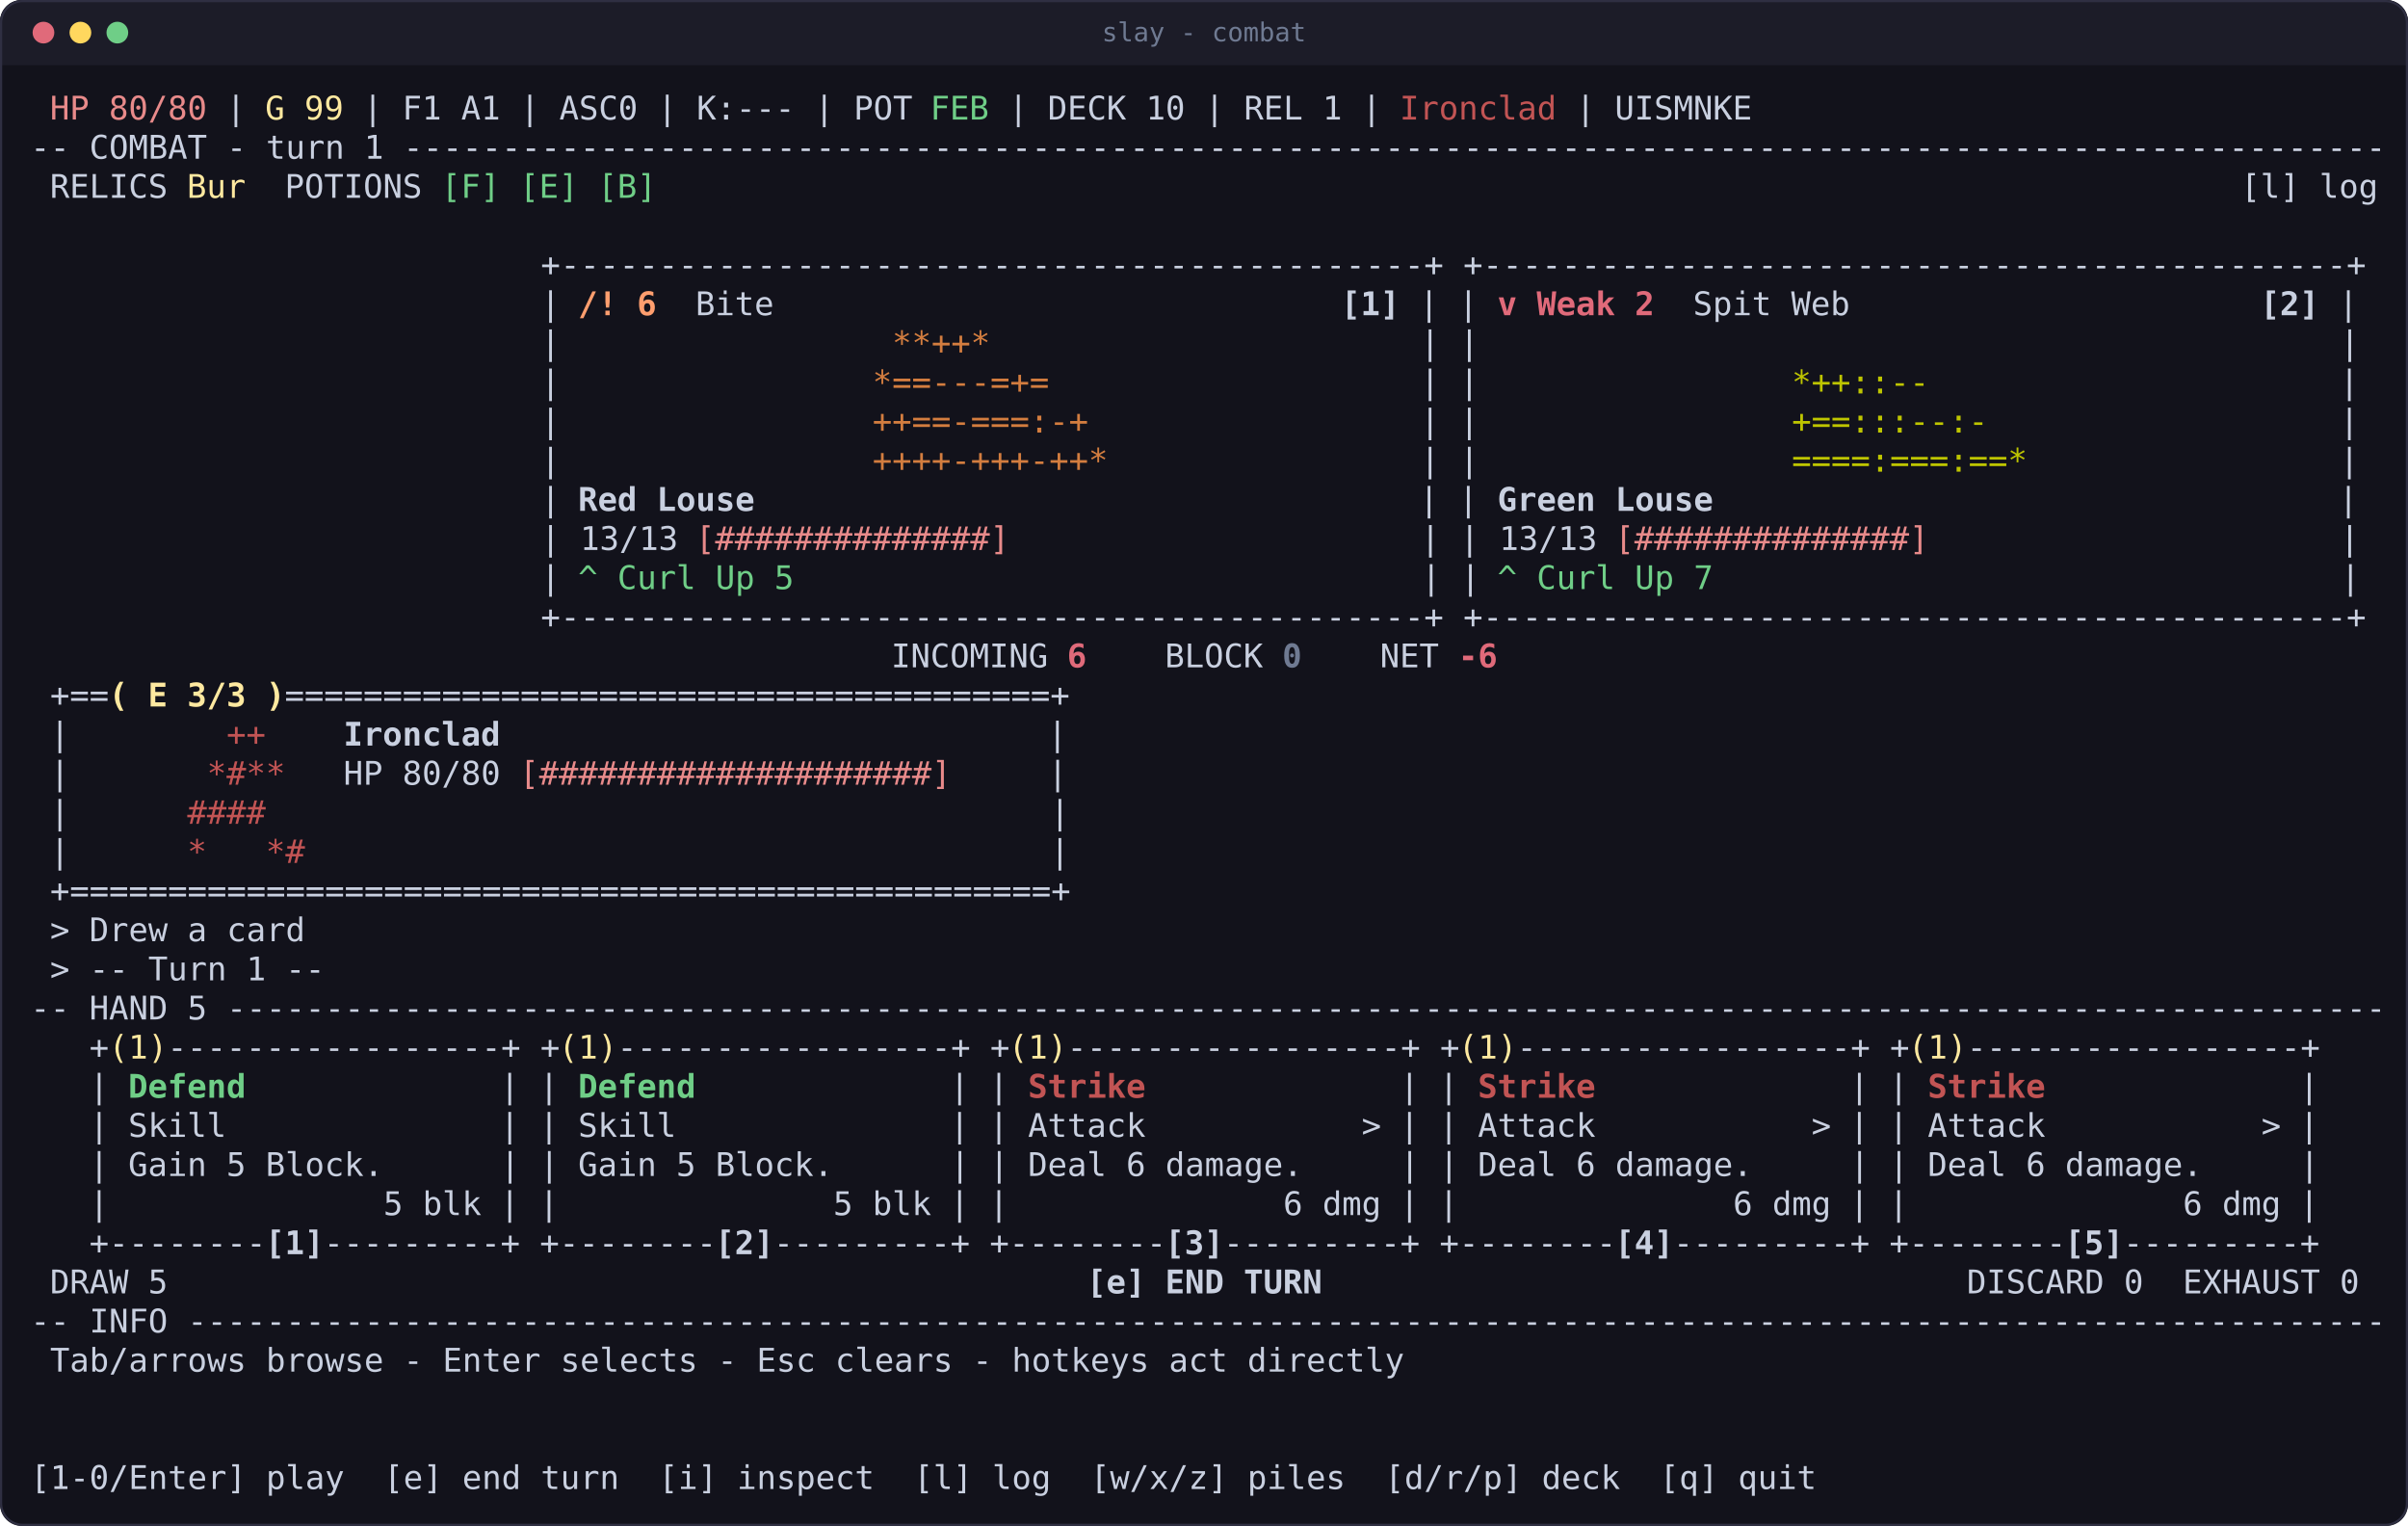
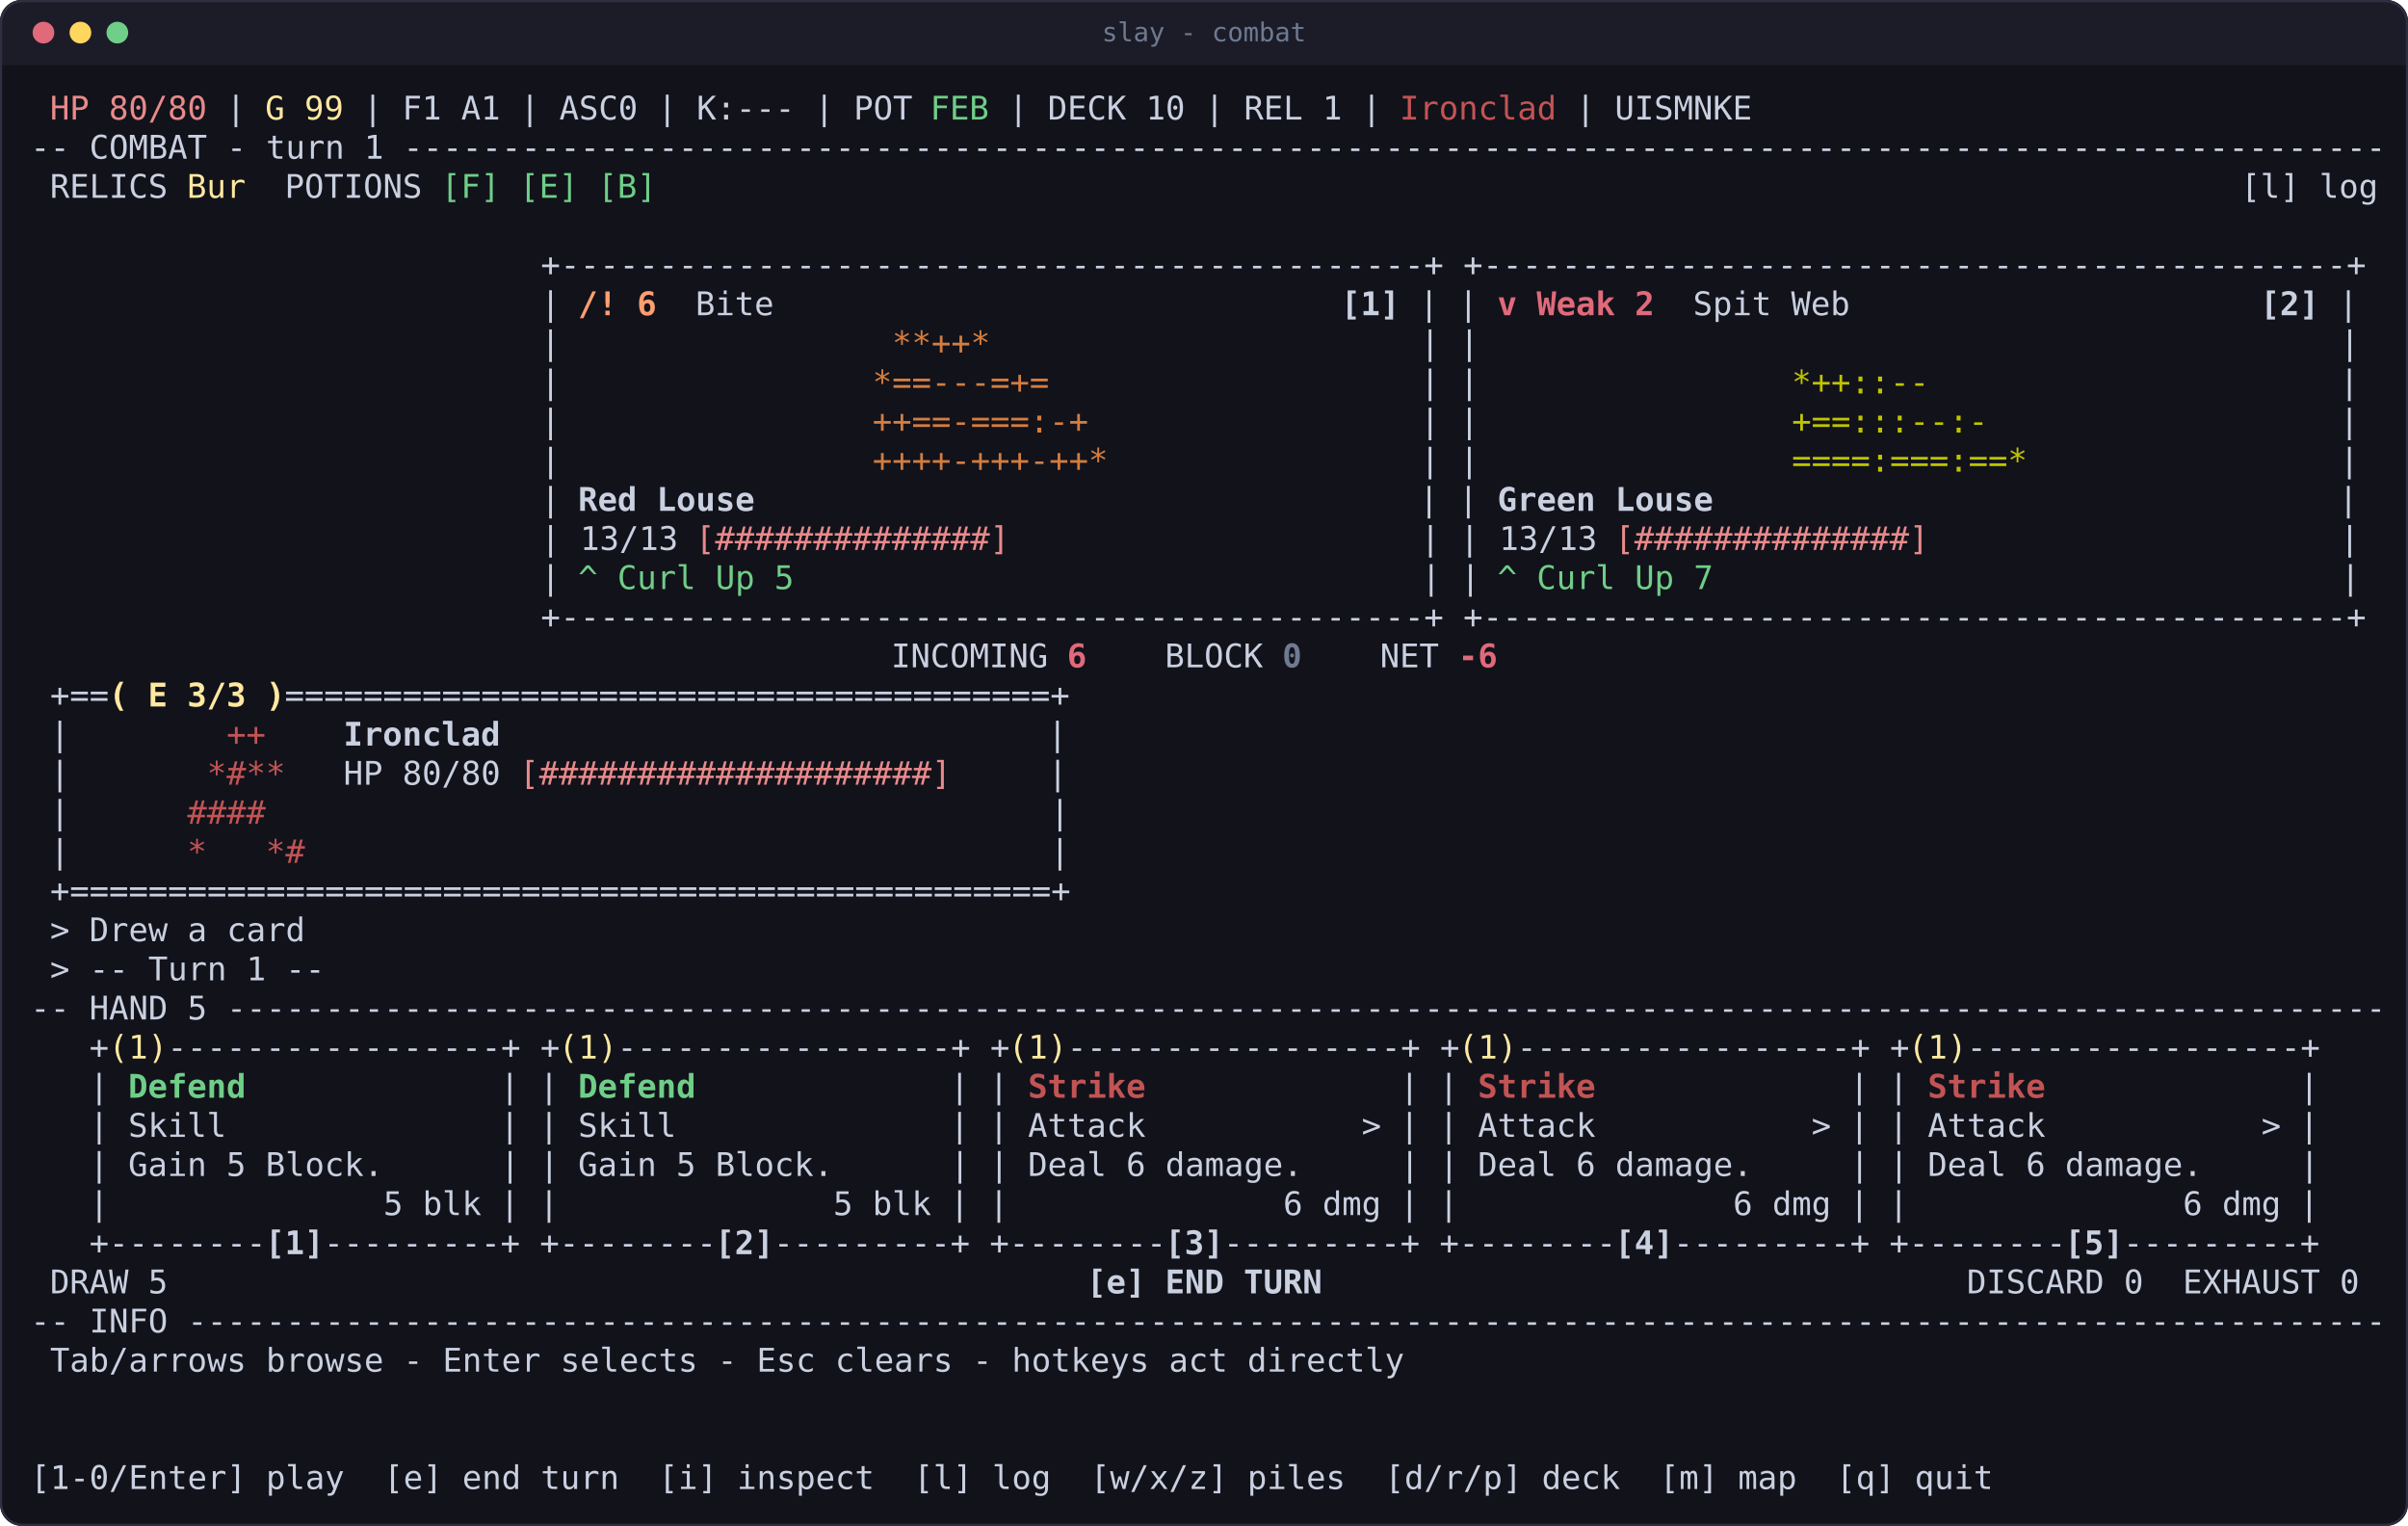
<svg xmlns="http://www.w3.org/2000/svg" width="1108" height="702" viewBox="0 0 1108 702" font-family="ui-monospace,SFMono-Regular,Menlo,Consolas,'DejaVu Sans Mono',monospace" font-size="15">
  <rect width="1108" height="702" rx="10" fill="#12121b" />
  <path d="M0 10a10 10 0 0 1 10-10h1088a10 10 0 0 1 10 10v20H0z" fill="#1c1c28" />
  <circle cx="20" cy="15" r="5" fill="#e06a7a" />
  <circle cx="37" cy="15" r="5" fill="#ffd75e" />
  <circle cx="54" cy="15" r="5" fill="#6fce87" />
  <text x="554" y="19" fill="#6f7a92" font-size="12" text-anchor="middle">slay - combat</text>
  <rect x="0.5" y="0.5" width="1107" height="701" rx="10" fill="none" stroke="#2f2f42" />
  <text y="55" xml:space="preserve">
    <tspan x="23" textLength="72" lengthAdjust="spacingAndGlyphs" fill="#e88a8a">HP 80/80</tspan>
    <tspan x="95" textLength="27" lengthAdjust="spacingAndGlyphs" fill="#c9d0e0"> | </tspan>
    <tspan x="122" textLength="36" lengthAdjust="spacingAndGlyphs" fill="#ffe9a0">G 99</tspan>
    <tspan x="158" textLength="270" lengthAdjust="spacingAndGlyphs" fill="#c9d0e0"> | F1 A1 | ASC0 | K:--- | POT </tspan>
    <tspan x="428" textLength="9" lengthAdjust="spacingAndGlyphs" fill="#6fce87">F</tspan>
    <tspan x="437" textLength="9" lengthAdjust="spacingAndGlyphs" fill="#6fce87">E</tspan>
    <tspan x="446" textLength="9" lengthAdjust="spacingAndGlyphs" fill="#6fce87">B</tspan>
    <tspan x="455" textLength="189" lengthAdjust="spacingAndGlyphs" fill="#c9d0e0"> | DECK 10 | REL 1 | </tspan>
    <tspan x="644" textLength="72" lengthAdjust="spacingAndGlyphs" fill="#c25454">Ironclad</tspan>
    <tspan x="716" textLength="27" lengthAdjust="spacingAndGlyphs" fill="#c9d0e0"> | </tspan>
    <tspan x="743" textLength="63" lengthAdjust="spacingAndGlyphs" fill="#c9d0e0" opacity="0.55">UISMNKE</tspan>
  </text>
  <text y="73" xml:space="preserve">
    <tspan x="14" textLength="1080" lengthAdjust="spacingAndGlyphs" fill="#c9d0e0" opacity="0.55">-- COMBAT - turn 1 -----------------------------------------------------------------------------------------------------</tspan>
  </text>
  <text y="91" xml:space="preserve">
    <tspan x="23" textLength="54" lengthAdjust="spacingAndGlyphs" fill="#c9d0e0" opacity="0.55">RELICS</tspan>
    <tspan x="86" textLength="27" lengthAdjust="spacingAndGlyphs" fill="#ffe9a0">Bur</tspan>
    <tspan x="122" textLength="72" lengthAdjust="spacingAndGlyphs" fill="#c9d0e0" opacity="0.55"> POTIONS</tspan>
    <tspan x="203" textLength="27" lengthAdjust="spacingAndGlyphs" fill="#6fce87">[F]</tspan>
    <tspan x="239" textLength="27" lengthAdjust="spacingAndGlyphs" fill="#6fce87">[E]</tspan>
    <tspan x="275" textLength="27" lengthAdjust="spacingAndGlyphs" fill="#6fce87">[B]</tspan>
    <tspan x="1013" textLength="81" lengthAdjust="spacingAndGlyphs" fill="#c9d0e0" opacity="0.55">  [l] log</tspan>
  </text>
  <text y="127" xml:space="preserve">
    <tspan x="14" textLength="1080" lengthAdjust="spacingAndGlyphs" fill="#c9d0e0">                          +--------------------------------------------+ +--------------------------------------------+ </tspan>
  </text>
  <text y="145" xml:space="preserve">
    <tspan x="14" textLength="252" lengthAdjust="spacingAndGlyphs" fill="#c9d0e0">                          | </tspan>
    <tspan x="266" textLength="36" lengthAdjust="spacingAndGlyphs" fill="#ff9e6e" font-weight="bold">/! 6</tspan>
    <tspan x="320" textLength="36" lengthAdjust="spacingAndGlyphs" fill="#c9d0e0" opacity="0.55">Bite</tspan>
    <tspan x="617" textLength="27" lengthAdjust="spacingAndGlyphs" fill="#c9d0e0" font-weight="bold">[1]</tspan>
    <tspan x="644" textLength="45" lengthAdjust="spacingAndGlyphs" fill="#c9d0e0"> | | </tspan>
    <tspan x="689" textLength="72" lengthAdjust="spacingAndGlyphs" fill="#e06a7a" font-weight="bold">v Weak 2</tspan>
    <tspan x="779" textLength="72" lengthAdjust="spacingAndGlyphs" fill="#c9d0e0" opacity="0.55">Spit Web</tspan>
    <tspan x="1040" textLength="27" lengthAdjust="spacingAndGlyphs" fill="#c9d0e0" font-weight="bold">[2]</tspan>
    <tspan x="1067" textLength="27" lengthAdjust="spacingAndGlyphs" fill="#c9d0e0"> | </tspan>
  </text>
  <text y="163" xml:space="preserve">
    <tspan x="14" textLength="252" lengthAdjust="spacingAndGlyphs" fill="#c9d0e0">                          | </tspan>
    <tspan x="266" textLength="243" lengthAdjust="spacingAndGlyphs" fill="#d37d3f">                **++*      </tspan>
    <tspan x="509" textLength="180" lengthAdjust="spacingAndGlyphs" fill="#c9d0e0">                | | </tspan>
    <tspan x="878" textLength="216" lengthAdjust="spacingAndGlyphs" fill="#c9d0e0">                      | </tspan>
  </text>
  <text y="181" xml:space="preserve">
    <tspan x="14" textLength="252" lengthAdjust="spacingAndGlyphs" fill="#c9d0e0">                          | </tspan>
    <tspan x="266" textLength="243" lengthAdjust="spacingAndGlyphs" fill="#d37d3f">               *==---=+=   </tspan>
    <tspan x="509" textLength="180" lengthAdjust="spacingAndGlyphs" fill="#c9d0e0">                | | </tspan>
    <tspan x="689" textLength="243" lengthAdjust="spacingAndGlyphs" fill="#bec500">               *++::--     </tspan>
    <tspan x="932" textLength="162" lengthAdjust="spacingAndGlyphs" fill="#c9d0e0">                | </tspan>
  </text>
  <text y="199" xml:space="preserve">
    <tspan x="14" textLength="252" lengthAdjust="spacingAndGlyphs" fill="#c9d0e0">                          | </tspan>
    <tspan x="266" textLength="243" lengthAdjust="spacingAndGlyphs" fill="#d37d3f">               ++==-===:-+ </tspan>
    <tspan x="509" textLength="180" lengthAdjust="spacingAndGlyphs" fill="#c9d0e0">                | | </tspan>
    <tspan x="689" textLength="243" lengthAdjust="spacingAndGlyphs" fill="#bec500">               +==:::--:-  </tspan>
    <tspan x="932" textLength="162" lengthAdjust="spacingAndGlyphs" fill="#c9d0e0">                | </tspan>
  </text>
  <text y="217" xml:space="preserve">
    <tspan x="14" textLength="252" lengthAdjust="spacingAndGlyphs" fill="#c9d0e0">                          | </tspan>
    <tspan x="266" textLength="243" lengthAdjust="spacingAndGlyphs" fill="#d37d3f">               ++++-+++-++*</tspan>
    <tspan x="509" textLength="180" lengthAdjust="spacingAndGlyphs" fill="#c9d0e0">                | | </tspan>
    <tspan x="689" textLength="243" lengthAdjust="spacingAndGlyphs" fill="#bec500">               ====:===:==*</tspan>
    <tspan x="932" textLength="162" lengthAdjust="spacingAndGlyphs" fill="#c9d0e0">                | </tspan>
  </text>
  <text y="235" xml:space="preserve">
    <tspan x="14" textLength="252" lengthAdjust="spacingAndGlyphs" fill="#c9d0e0">                          | </tspan>
    <tspan x="266" textLength="378" lengthAdjust="spacingAndGlyphs" fill="#c9d0e0" font-weight="bold">Red Louse                                 </tspan>
    <tspan x="644" textLength="45" lengthAdjust="spacingAndGlyphs" fill="#c9d0e0"> | | </tspan>
    <tspan x="689" textLength="378" lengthAdjust="spacingAndGlyphs" fill="#c9d0e0" font-weight="bold">Green Louse                               </tspan>
    <tspan x="1067" textLength="27" lengthAdjust="spacingAndGlyphs" fill="#c9d0e0"> | </tspan>
  </text>
  <text y="253" xml:space="preserve">
    <tspan x="14" textLength="306" lengthAdjust="spacingAndGlyphs" fill="#c9d0e0">                          | 13/13 </tspan>
    <tspan x="320" textLength="144" lengthAdjust="spacingAndGlyphs" fill="#e88a8a">[##############]</tspan>
    <tspan x="464" textLength="279" lengthAdjust="spacingAndGlyphs" fill="#c9d0e0">                     | | 13/13 </tspan>
    <tspan x="743" textLength="144" lengthAdjust="spacingAndGlyphs" fill="#e88a8a">[##############]</tspan>
    <tspan x="887" textLength="207" lengthAdjust="spacingAndGlyphs" fill="#c9d0e0">                     | </tspan>
  </text>
  <text y="271" xml:space="preserve">
    <tspan x="14" textLength="252" lengthAdjust="spacingAndGlyphs" fill="#c9d0e0">                          | </tspan>
    <tspan x="266" textLength="99" lengthAdjust="spacingAndGlyphs" fill="#6fce87">^ Curl Up 5</tspan>
    <tspan x="365" textLength="324" lengthAdjust="spacingAndGlyphs" fill="#c9d0e0">                                | | </tspan>
    <tspan x="689" textLength="99" lengthAdjust="spacingAndGlyphs" fill="#6fce87">^ Curl Up 7</tspan>
    <tspan x="788" textLength="306" lengthAdjust="spacingAndGlyphs" fill="#c9d0e0">                                | </tspan>
  </text>
  <text y="289" xml:space="preserve">
    <tspan x="14" textLength="1080" lengthAdjust="spacingAndGlyphs" fill="#c9d0e0">                          +--------------------------------------------+ +--------------------------------------------+ </tspan>
  </text>
  <text y="307" xml:space="preserve">
    <tspan x="410" textLength="72" lengthAdjust="spacingAndGlyphs" fill="#c9d0e0" opacity="0.55">INCOMING</tspan>
    <tspan x="491" textLength="9" lengthAdjust="spacingAndGlyphs" fill="#e06a7a" font-weight="bold">6</tspan>
    <tspan x="536" textLength="45" lengthAdjust="spacingAndGlyphs" fill="#c9d0e0" opacity="0.55">BLOCK</tspan>
    <tspan x="590" textLength="9" lengthAdjust="spacingAndGlyphs" fill="#6f7a92" font-weight="bold">0</tspan>
    <tspan x="635" textLength="27" lengthAdjust="spacingAndGlyphs" fill="#c9d0e0" opacity="0.55">NET</tspan>
    <tspan x="671" textLength="18" lengthAdjust="spacingAndGlyphs" fill="#e06a7a" font-weight="bold">-6</tspan>
  </text>
  <text y="325" xml:space="preserve">
    <tspan x="14" textLength="36" lengthAdjust="spacingAndGlyphs" fill="#c9d0e0"> +==</tspan>
    <tspan x="50" textLength="81" lengthAdjust="spacingAndGlyphs" fill="#ffe9a0" font-weight="bold">( E 3/3 )</tspan>
    <tspan x="131" textLength="963" lengthAdjust="spacingAndGlyphs" fill="#c9d0e0">=======================================+                                                                   </tspan>
  </text>
  <text y="343" xml:space="preserve">
    <tspan x="14" textLength="27" lengthAdjust="spacingAndGlyphs" fill="#c9d0e0"> | </tspan>
    <tspan x="41" textLength="99" lengthAdjust="spacingAndGlyphs" fill="#c25454">       ++  </tspan>
    <tspan x="158" textLength="315" lengthAdjust="spacingAndGlyphs" fill="#c9d0e0" font-weight="bold">Ironclad                           </tspan>
    <tspan x="473" textLength="621" lengthAdjust="spacingAndGlyphs" fill="#c9d0e0"> |                                                                   </tspan>
  </text>
  <text y="361" xml:space="preserve">
    <tspan x="14" textLength="27" lengthAdjust="spacingAndGlyphs" fill="#c9d0e0"> | </tspan>
    <tspan x="41" textLength="99" lengthAdjust="spacingAndGlyphs" fill="#c25454">      *#** </tspan>
    <tspan x="140" textLength="99" lengthAdjust="spacingAndGlyphs" fill="#c9d0e0">  HP 80/80 </tspan>
    <tspan x="239" textLength="198" lengthAdjust="spacingAndGlyphs" fill="#e88a8a">[####################]</tspan>
    <tspan x="437" textLength="657" lengthAdjust="spacingAndGlyphs" fill="#c9d0e0">     |                                                                   </tspan>
  </text>
  <text y="379" xml:space="preserve">
    <tspan x="14" textLength="27" lengthAdjust="spacingAndGlyphs" fill="#c9d0e0"> | </tspan>
    <tspan x="41" textLength="99" lengthAdjust="spacingAndGlyphs" fill="#c25454">     ####  </tspan>
    <tspan x="140" textLength="954" lengthAdjust="spacingAndGlyphs" fill="#c9d0e0">                                      |                                                                   </tspan>
  </text>
  <text y="397" xml:space="preserve">
    <tspan x="14" textLength="27" lengthAdjust="spacingAndGlyphs" fill="#c9d0e0"> | </tspan>
    <tspan x="41" textLength="99" lengthAdjust="spacingAndGlyphs" fill="#c25454">     *   *#</tspan>
    <tspan x="140" textLength="954" lengthAdjust="spacingAndGlyphs" fill="#c9d0e0">                                      |                                                                   </tspan>
  </text>
  <text y="415" xml:space="preserve">
    <tspan x="14" textLength="1080" lengthAdjust="spacingAndGlyphs" fill="#c9d0e0"> +==================================================+                                                                   </tspan>
  </text>
  <text y="433" xml:space="preserve">
    <tspan x="14" textLength="126" lengthAdjust="spacingAndGlyphs" fill="#c9d0e0" opacity="0.55"> &gt; Drew a card</tspan>
  </text>
  <text y="451" xml:space="preserve">
    <tspan x="14" textLength="135" lengthAdjust="spacingAndGlyphs" fill="#c9d0e0" opacity="0.55"> &gt; -- Turn 1 --</tspan>
  </text>
  <text y="469" xml:space="preserve">
    <tspan x="14" textLength="1080" lengthAdjust="spacingAndGlyphs" fill="#c9d0e0" opacity="0.55">-- HAND 5 --------------------------------------------------------------------------------------------------------------</tspan>
  </text>
  <text y="487" xml:space="preserve">
    <tspan x="14" textLength="36" lengthAdjust="spacingAndGlyphs" fill="#c9d0e0">   +</tspan>
    <tspan x="50" textLength="27" lengthAdjust="spacingAndGlyphs" fill="#ffe9a0">(1)</tspan>
    <tspan x="77" textLength="180" lengthAdjust="spacingAndGlyphs" fill="#c9d0e0">-----------------+ +</tspan>
    <tspan x="257" textLength="27" lengthAdjust="spacingAndGlyphs" fill="#ffe9a0">(1)</tspan>
    <tspan x="284" textLength="180" lengthAdjust="spacingAndGlyphs" fill="#c9d0e0">-----------------+ +</tspan>
    <tspan x="464" textLength="27" lengthAdjust="spacingAndGlyphs" fill="#ffe9a0">(1)</tspan>
    <tspan x="491" textLength="180" lengthAdjust="spacingAndGlyphs" fill="#c9d0e0">-----------------+ +</tspan>
    <tspan x="671" textLength="27" lengthAdjust="spacingAndGlyphs" fill="#ffe9a0">(1)</tspan>
    <tspan x="698" textLength="180" lengthAdjust="spacingAndGlyphs" fill="#c9d0e0">-----------------+ +</tspan>
    <tspan x="878" textLength="27" lengthAdjust="spacingAndGlyphs" fill="#ffe9a0">(1)</tspan>
    <tspan x="905" textLength="189" lengthAdjust="spacingAndGlyphs" fill="#c9d0e0">-----------------+   </tspan>
  </text>
  <text y="505" xml:space="preserve">
    <tspan x="14" textLength="45" lengthAdjust="spacingAndGlyphs" fill="#c9d0e0">   | </tspan>
    <tspan x="59" textLength="162" lengthAdjust="spacingAndGlyphs" fill="#6fce87" font-weight="bold">Defend            </tspan>
    <tspan x="221" textLength="45" lengthAdjust="spacingAndGlyphs" fill="#c9d0e0"> | | </tspan>
    <tspan x="266" textLength="162" lengthAdjust="spacingAndGlyphs" fill="#6fce87" font-weight="bold">Defend            </tspan>
    <tspan x="428" textLength="45" lengthAdjust="spacingAndGlyphs" fill="#c9d0e0"> | | </tspan>
    <tspan x="473" textLength="162" lengthAdjust="spacingAndGlyphs" fill="#c25454" font-weight="bold">Strike            </tspan>
    <tspan x="635" textLength="45" lengthAdjust="spacingAndGlyphs" fill="#c9d0e0"> | | </tspan>
    <tspan x="680" textLength="162" lengthAdjust="spacingAndGlyphs" fill="#c25454" font-weight="bold">Strike            </tspan>
    <tspan x="842" textLength="45" lengthAdjust="spacingAndGlyphs" fill="#c9d0e0"> | | </tspan>
    <tspan x="887" textLength="162" lengthAdjust="spacingAndGlyphs" fill="#c25454" font-weight="bold">Strike            </tspan>
    <tspan x="1049" textLength="45" lengthAdjust="spacingAndGlyphs" fill="#c9d0e0"> |   </tspan>
  </text>
  <text y="523" xml:space="preserve">
    <tspan x="14" textLength="45" lengthAdjust="spacingAndGlyphs" fill="#c9d0e0">   | </tspan>
    <tspan x="59" textLength="162" lengthAdjust="spacingAndGlyphs" fill="#c9d0e0" opacity="0.55">Skill             </tspan>
    <tspan x="221" textLength="45" lengthAdjust="spacingAndGlyphs" fill="#c9d0e0"> | | </tspan>
    <tspan x="266" textLength="162" lengthAdjust="spacingAndGlyphs" fill="#c9d0e0" opacity="0.55">Skill             </tspan>
    <tspan x="428" textLength="45" lengthAdjust="spacingAndGlyphs" fill="#c9d0e0"> | | </tspan>
    <tspan x="473" textLength="162" lengthAdjust="spacingAndGlyphs" fill="#c9d0e0" opacity="0.55">Attack           &gt;</tspan>
    <tspan x="635" textLength="45" lengthAdjust="spacingAndGlyphs" fill="#c9d0e0"> | | </tspan>
    <tspan x="680" textLength="162" lengthAdjust="spacingAndGlyphs" fill="#c9d0e0" opacity="0.55">Attack           &gt;</tspan>
    <tspan x="842" textLength="45" lengthAdjust="spacingAndGlyphs" fill="#c9d0e0"> | | </tspan>
    <tspan x="887" textLength="162" lengthAdjust="spacingAndGlyphs" fill="#c9d0e0" opacity="0.55">Attack           &gt;</tspan>
    <tspan x="1049" textLength="45" lengthAdjust="spacingAndGlyphs" fill="#c9d0e0"> |   </tspan>
  </text>
  <text y="541" xml:space="preserve">
    <tspan x="14" textLength="45" lengthAdjust="spacingAndGlyphs" fill="#c9d0e0">   | </tspan>
    <tspan x="59" textLength="117" lengthAdjust="spacingAndGlyphs" fill="#c9d0e0" opacity="0.55">Gain 5 Block.</tspan>
    <tspan x="176" textLength="90" lengthAdjust="spacingAndGlyphs" fill="#c9d0e0">      | | </tspan>
    <tspan x="266" textLength="117" lengthAdjust="spacingAndGlyphs" fill="#c9d0e0" opacity="0.55">Gain 5 Block.</tspan>
    <tspan x="383" textLength="90" lengthAdjust="spacingAndGlyphs" fill="#c9d0e0">      | | </tspan>
    <tspan x="473" textLength="126" lengthAdjust="spacingAndGlyphs" fill="#c9d0e0" opacity="0.55">Deal 6 damage.</tspan>
    <tspan x="599" textLength="81" lengthAdjust="spacingAndGlyphs" fill="#c9d0e0">     | | </tspan>
    <tspan x="680" textLength="126" lengthAdjust="spacingAndGlyphs" fill="#c9d0e0" opacity="0.55">Deal 6 damage.</tspan>
    <tspan x="806" textLength="81" lengthAdjust="spacingAndGlyphs" fill="#c9d0e0">     | | </tspan>
    <tspan x="887" textLength="126" lengthAdjust="spacingAndGlyphs" fill="#c9d0e0" opacity="0.55">Deal 6 damage.</tspan>
    <tspan x="1013" textLength="81" lengthAdjust="spacingAndGlyphs" fill="#c9d0e0">     |   </tspan>
  </text>
  <text y="559" xml:space="preserve">
    <tspan x="14" textLength="45" lengthAdjust="spacingAndGlyphs" fill="#c9d0e0">   | </tspan>
    <tspan x="59" textLength="162" lengthAdjust="spacingAndGlyphs" fill="#c9d0e0" opacity="0.55">             5 blk</tspan>
    <tspan x="221" textLength="45" lengthAdjust="spacingAndGlyphs" fill="#c9d0e0"> | | </tspan>
    <tspan x="266" textLength="162" lengthAdjust="spacingAndGlyphs" fill="#c9d0e0" opacity="0.55">             5 blk</tspan>
    <tspan x="428" textLength="45" lengthAdjust="spacingAndGlyphs" fill="#c9d0e0"> | | </tspan>
    <tspan x="473" textLength="162" lengthAdjust="spacingAndGlyphs" fill="#c9d0e0" opacity="0.55">             6 dmg</tspan>
    <tspan x="635" textLength="45" lengthAdjust="spacingAndGlyphs" fill="#c9d0e0"> | | </tspan>
    <tspan x="680" textLength="162" lengthAdjust="spacingAndGlyphs" fill="#c9d0e0" opacity="0.55">             6 dmg</tspan>
    <tspan x="842" textLength="45" lengthAdjust="spacingAndGlyphs" fill="#c9d0e0"> | | </tspan>
    <tspan x="887" textLength="162" lengthAdjust="spacingAndGlyphs" fill="#c9d0e0" opacity="0.55">             6 dmg</tspan>
    <tspan x="1049" textLength="45" lengthAdjust="spacingAndGlyphs" fill="#c9d0e0"> |   </tspan>
  </text>
  <text y="577" xml:space="preserve">
    <tspan x="14" textLength="108" lengthAdjust="spacingAndGlyphs" fill="#c9d0e0">   +--------</tspan>
    <tspan x="122" textLength="27" lengthAdjust="spacingAndGlyphs" fill="#c9d0e0" font-weight="bold">[1]</tspan>
    <tspan x="149" textLength="180" lengthAdjust="spacingAndGlyphs" fill="#c9d0e0">---------+ +--------</tspan>
    <tspan x="329" textLength="27" lengthAdjust="spacingAndGlyphs" fill="#c9d0e0" font-weight="bold">[2]</tspan>
    <tspan x="356" textLength="180" lengthAdjust="spacingAndGlyphs" fill="#c9d0e0">---------+ +--------</tspan>
    <tspan x="536" textLength="27" lengthAdjust="spacingAndGlyphs" fill="#c9d0e0" font-weight="bold">[3]</tspan>
    <tspan x="563" textLength="180" lengthAdjust="spacingAndGlyphs" fill="#c9d0e0">---------+ +--------</tspan>
    <tspan x="743" textLength="27" lengthAdjust="spacingAndGlyphs" fill="#c9d0e0" font-weight="bold">[4]</tspan>
    <tspan x="770" textLength="180" lengthAdjust="spacingAndGlyphs" fill="#c9d0e0">---------+ +--------</tspan>
    <tspan x="950" textLength="27" lengthAdjust="spacingAndGlyphs" fill="#c9d0e0" font-weight="bold">[5]</tspan>
    <tspan x="977" textLength="117" lengthAdjust="spacingAndGlyphs" fill="#c9d0e0">---------+   </tspan>
  </text>
  <text y="595" xml:space="preserve">
    <tspan x="14" textLength="63" lengthAdjust="spacingAndGlyphs" fill="#c9d0e0"> DRAW 5</tspan>
    <tspan x="500" textLength="108" lengthAdjust="spacingAndGlyphs" fill="#c9d0e0" font-weight="bold">[e] END TURN</tspan>
    <tspan x="905" textLength="189" lengthAdjust="spacingAndGlyphs" fill="#c9d0e0" opacity="0.55">DISCARD 0  EXHAUST 0 </tspan>
  </text>
  <text y="613" xml:space="preserve">
    <tspan x="14" textLength="1080" lengthAdjust="spacingAndGlyphs" fill="#c9d0e0" opacity="0.55">-- INFO ----------------------------------------------------------------------------------------------------------------</tspan>
  </text>
  <text y="631" xml:space="preserve">
    <tspan x="14" textLength="630" lengthAdjust="spacingAndGlyphs" fill="#c9d0e0" opacity="0.55"> Tab/arrows browse - Enter selects - Esc clears - hotkeys act directly</tspan>
  </text>
  <text y="685" xml:space="preserve">
-     <tspan x="14" textLength="1080" lengthAdjust="spacingAndGlyphs" fill="#c9d0e0" opacity="0.55">[1-0/Enter] play  [e] end turn  [i] inspect  [l] log  [w/x/z] piles  [d/r/p] deck  [q] quit                             </tspan>
+     <tspan x="14" textLength="1080" lengthAdjust="spacingAndGlyphs" fill="#c9d0e0" opacity="0.55">[1-0/Enter] play  [e] end turn  [i] inspect  [l] log  [w/x/z] piles  [d/r/p] deck  [m] map  [q] quit                    </tspan>
  </text>
</svg>
